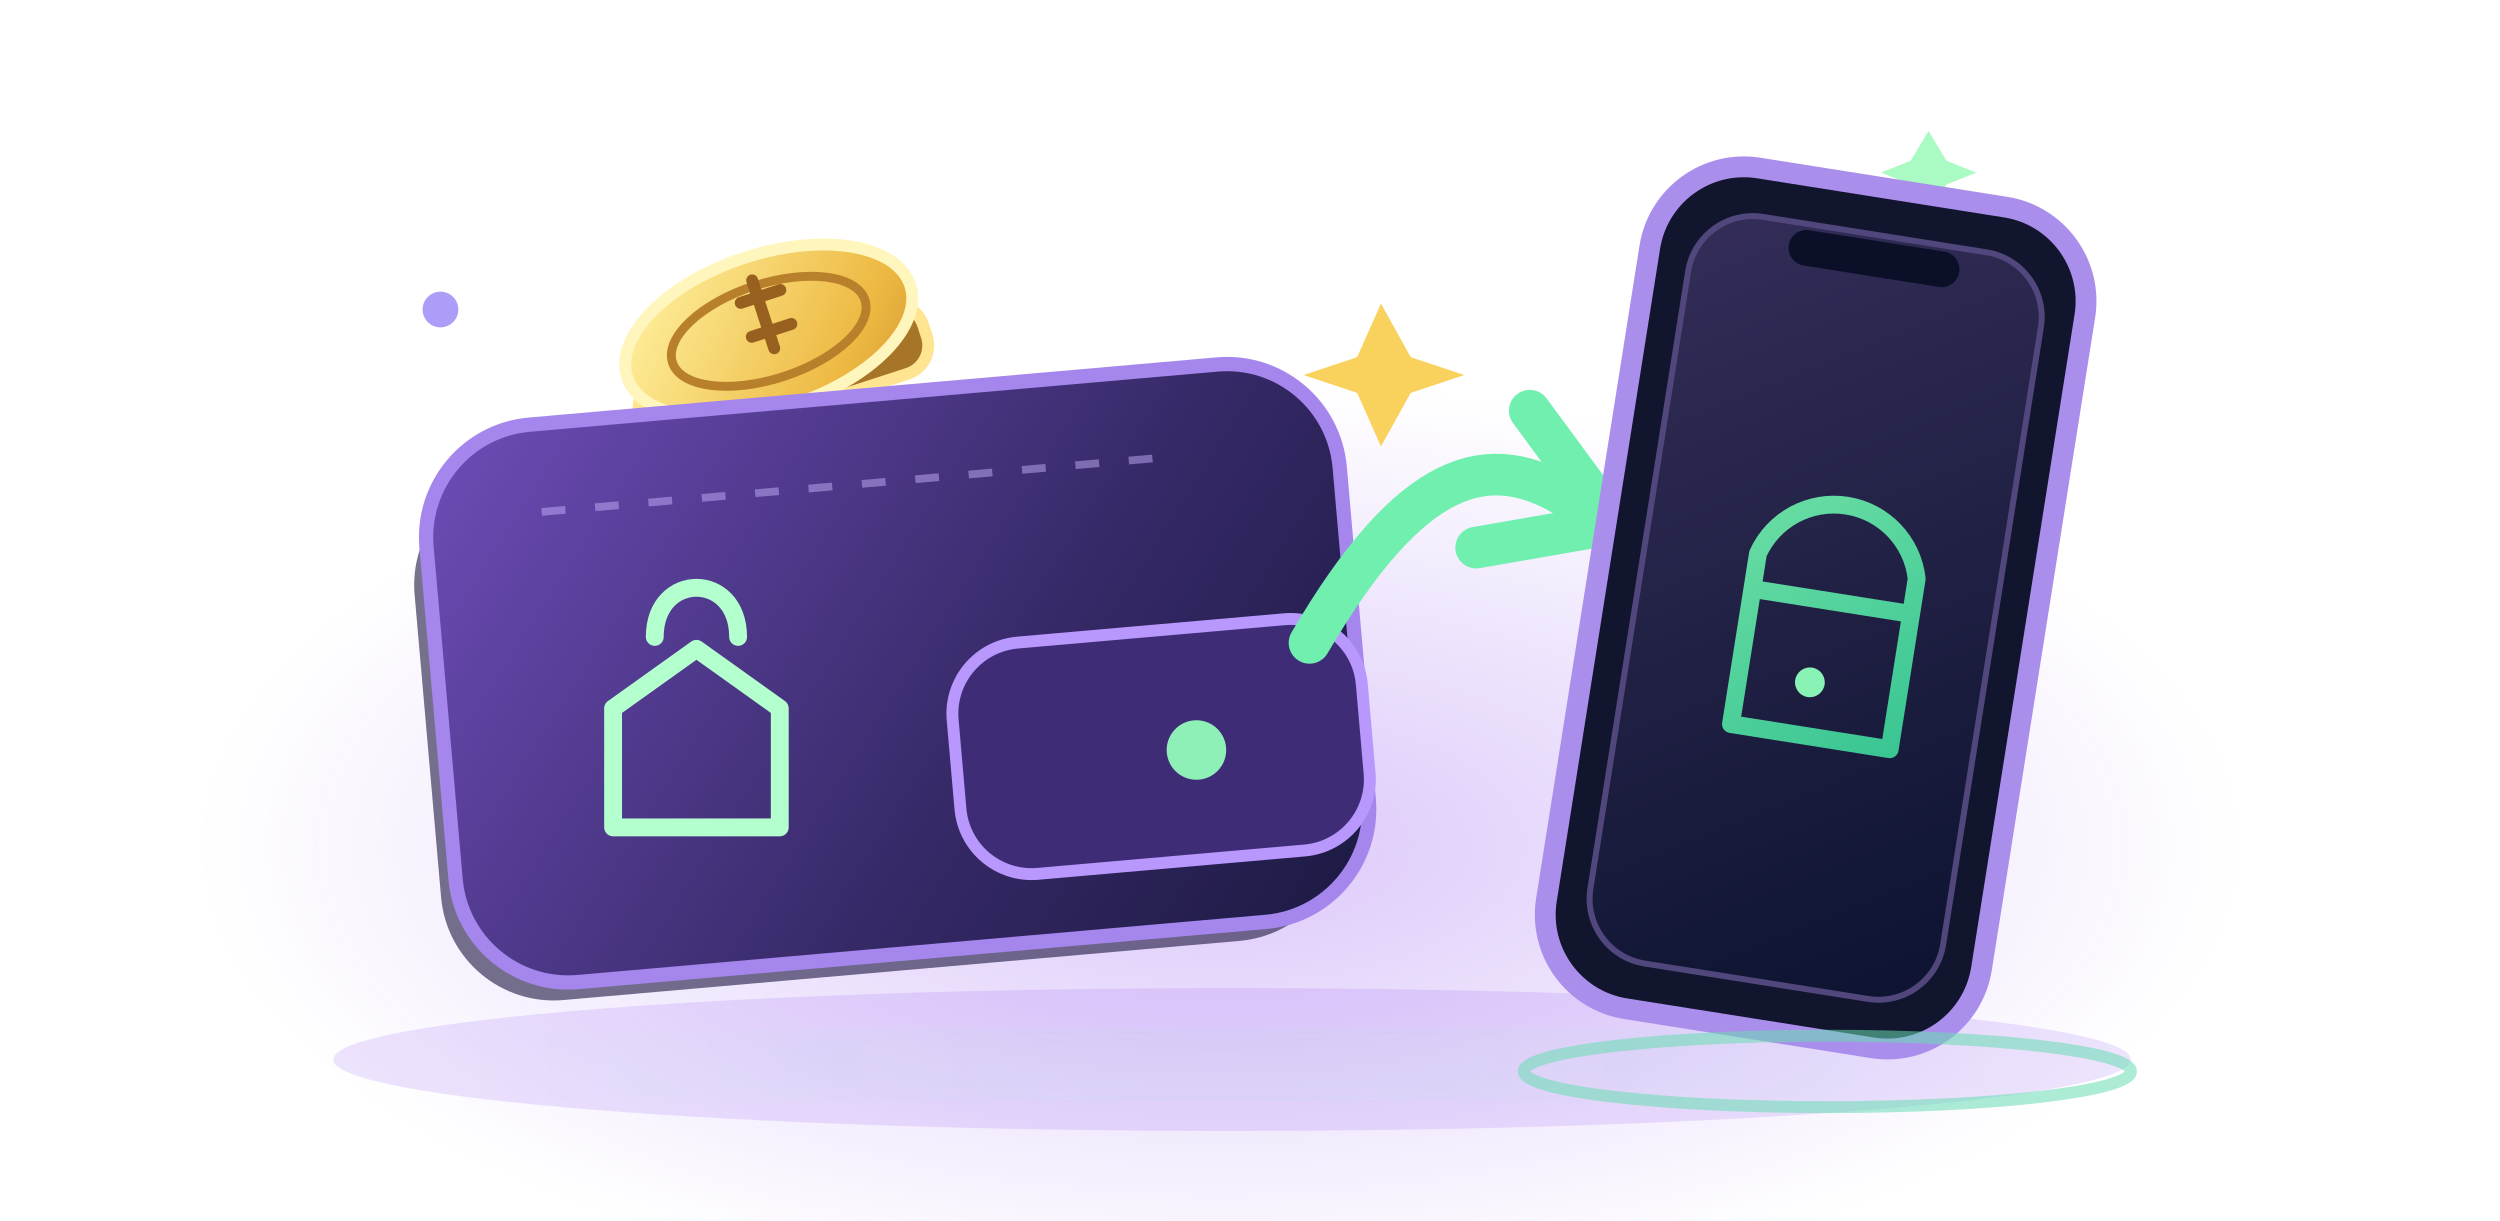
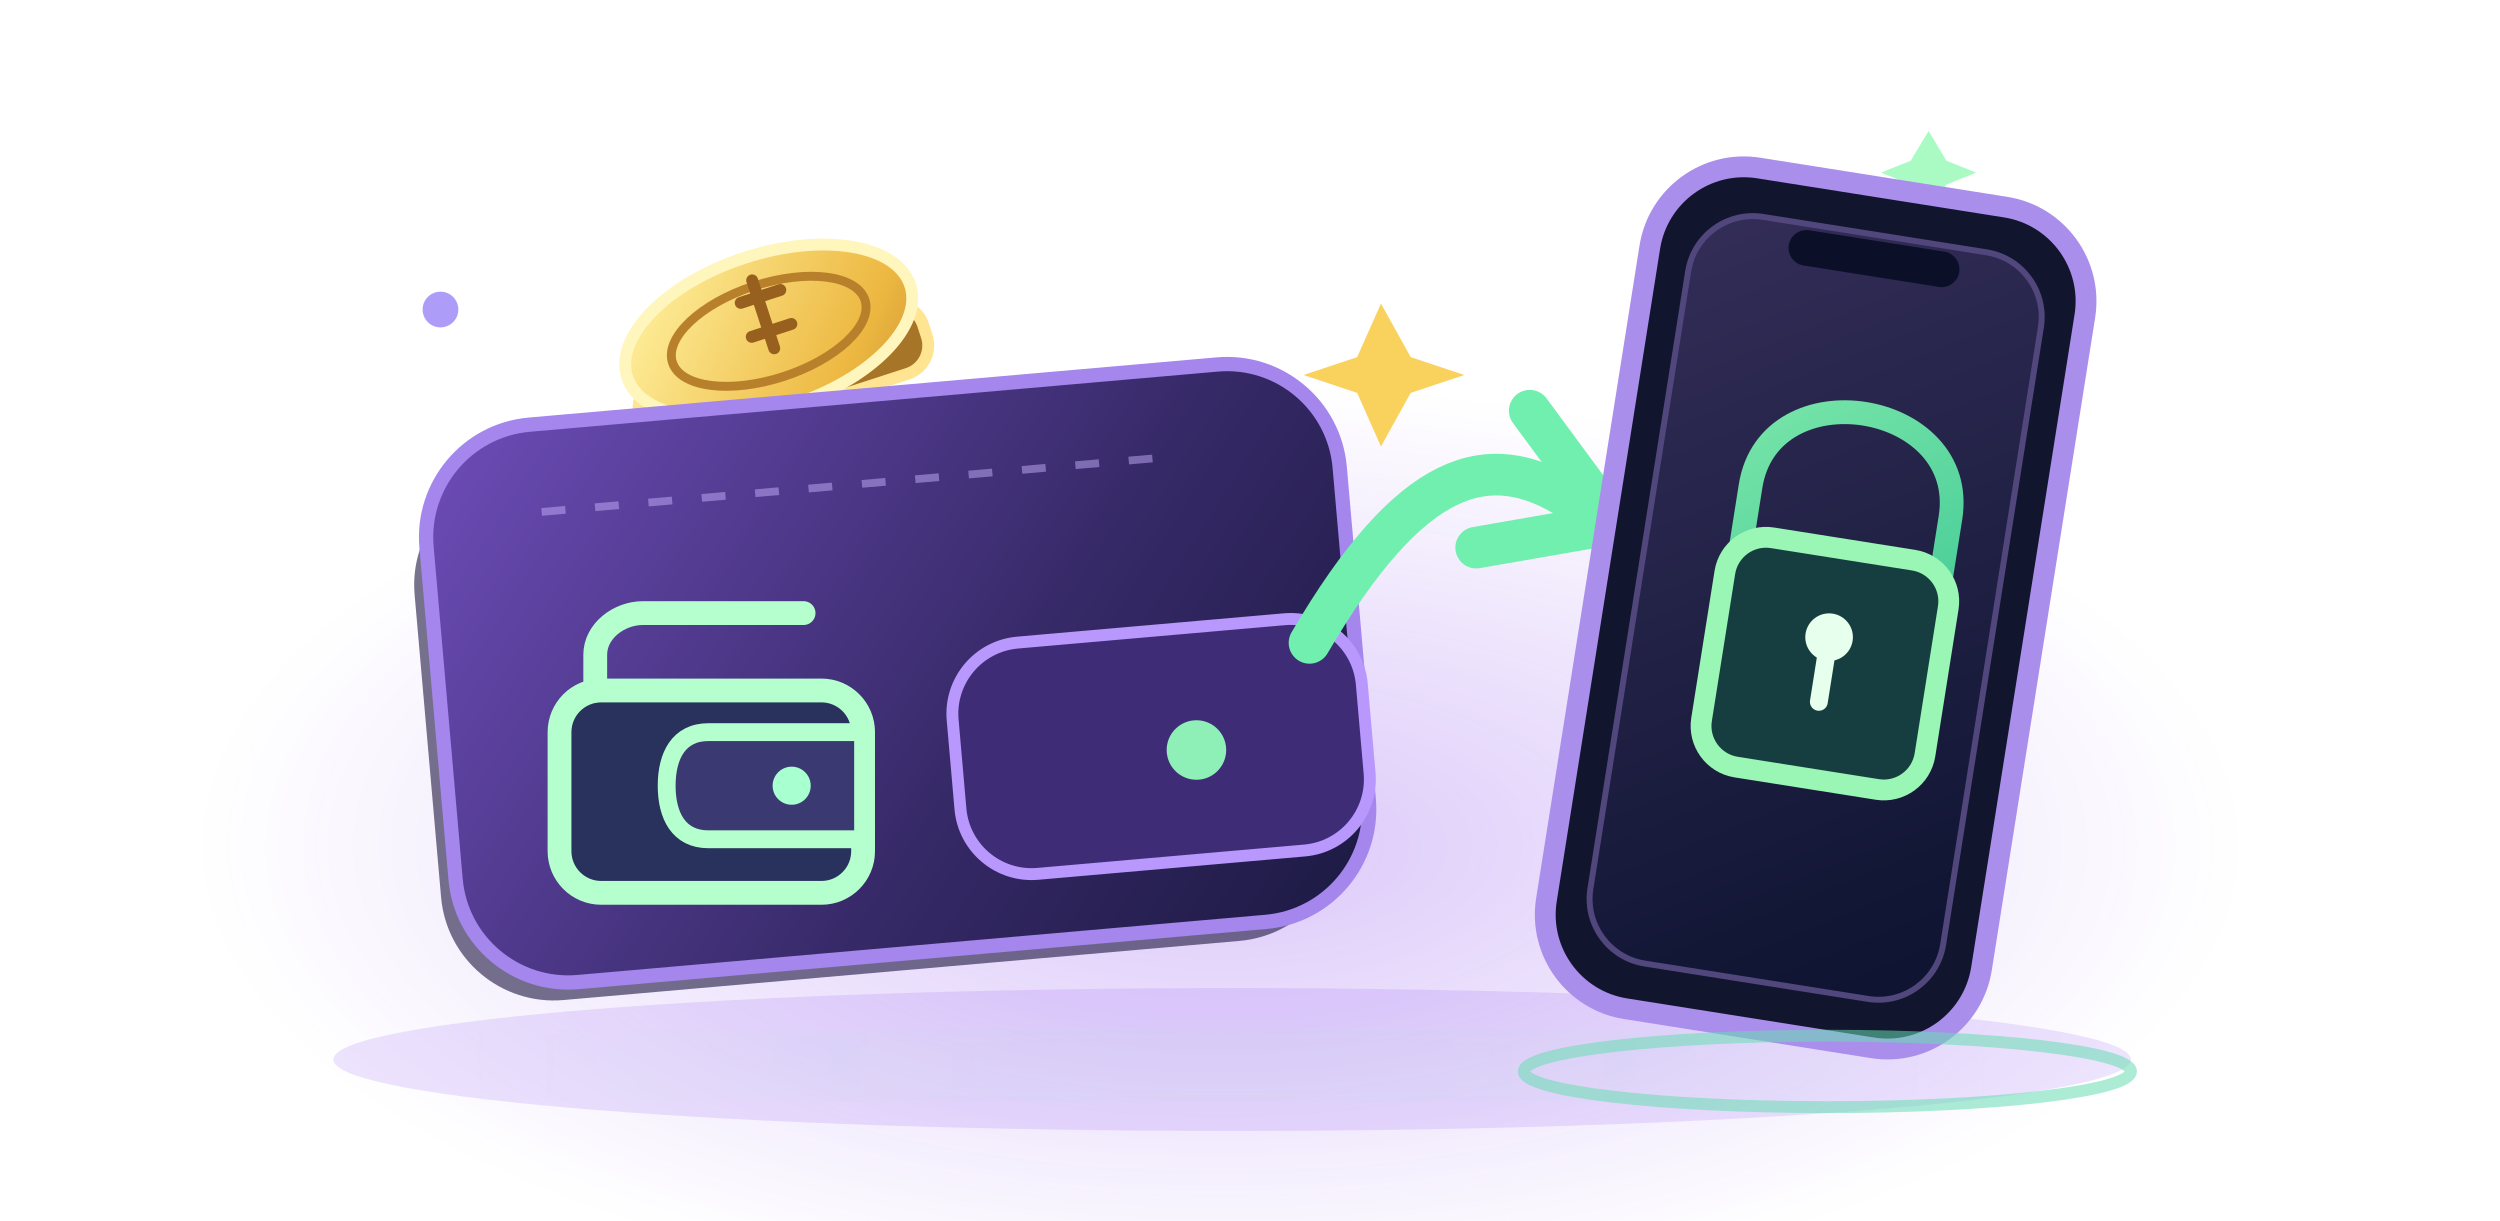
<svg xmlns="http://www.w3.org/2000/svg" width="420" height="205" viewBox="0 0 420 205" fill="none" role="img" aria-label="رسم محفظة وعملات مع تحويل لهاتف">
  <defs>
    <radialGradient id="glow">
      <stop stop-color="#9155ef" stop-opacity=".32" />
      <stop offset="1" stop-color="#9155ef" stop-opacity="0" />
    </radialGradient>
    <linearGradient id="wallet" x1="74" y1="52" x2="225" y2="168" gradientUnits="userSpaceOnUse">
      <stop stop-color="#7350c0" />
      <stop offset=".62" stop-color="#362967" />
      <stop offset="1" stop-color="#1b1941" />
    </linearGradient>
    <linearGradient id="phone" x1="242" y1="32" x2="324" y2="169" gradientUnits="userSpaceOnUse">
      <stop stop-color="#3a325f" />
      <stop offset="1" stop-color="#0d1330" />
    </linearGradient>
    <linearGradient id="mint" x1="246" y1="59" x2="325" y2="154" gradientUnits="userSpaceOnUse">
      <stop stop-color="#9af6b5" />
      <stop offset="1" stop-color="#21b98a" />
    </linearGradient>
    <linearGradient id="gold" x1="121" y1="32" x2="174" y2="80" gradientUnits="userSpaceOnUse">
      <stop stop-color="#fff2a0" />
      <stop offset=".55" stop-color="#edb841" />
      <stop offset="1" stop-color="#aa6923" />
    </linearGradient>
    <filter id="shadow">
      <feGaussianBlur stdDeviation="10" />
    </filter>
  </defs>
  <ellipse cx="205" cy="142" rx="174" ry="77" fill="url(#glow)" />
  <ellipse cx="207" cy="178" rx="151" ry="12" fill="#8b53ed" fill-opacity=".16" />
  <ellipse cx="207" cy="179" rx="113" ry="5" fill="#6ef2b6" fill-opacity=".20" filter="url(#shadow)" />
  <circle cx="74" cy="52" r="3" fill="#ad9df8" />
  <circle cx="338" cy="56" r="3" fill="#7cf0ad" />
  <path d="m324 22 3 5 5 2-5 2-3 5-3-5-5-2 5-2Z" fill="#aafac4" />
  <g transform="rotate(-18 130 68)">
    <rect x="108" y="58" width="50" height="12" rx="5" fill="#a77527" stroke="#ffe592" stroke-width="2" />
    <ellipse cx="133" cy="56" rx="25" ry="13" fill="url(#gold)" stroke="#fff6bd" stroke-width="2" />
    <ellipse cx="133" cy="56" rx="17" ry="8" stroke="#b9802c" stroke-width="1.5" />
    <path d="M130 50h7m-7 6h7m-4-9v12" stroke="#98601e" stroke-width="2" stroke-linecap="round" />
  </g>
  <g transform="translate(26 38) rotate(16 130 68)">
    <rect x="116" y="61" width="45" height="11" rx="5" fill="#9d6325" stroke="#ecca76" stroke-width="2" />
    <ellipse cx="138" cy="59" rx="23" ry="11" fill="url(#gold)" stroke="#ffe792" stroke-width="2" />
    <path d="M132 56h12m-6-5v11" stroke="#a36b20" stroke-width="2" />
  </g>
  <rect x="68" y="81" width="152" height="89" rx="19" fill="#1c1540" opacity=".6" transform="rotate(-5 68 81)" />
  <rect x="70" y="73" width="154" height="94" rx="19" fill="url(#wallet)" stroke="#a486ec" stroke-width="2.4" transform="rotate(-5 70 73)" />
  <path d="M91 86h105" stroke="#cbb6ff" stroke-opacity=".47" stroke-width="1.3" stroke-dasharray="4 5" transform="rotate(-5 91 86)" />
  <rect x="159" y="109" width="69" height="39" rx="12" fill="#3f2c77" stroke="#b898fc" stroke-width="2" transform="rotate(-5 159 109)" />
  <circle cx="201" cy="126" r="5" fill="#8ff0b7" />
-   <path d="m103 119 14-10 14 10v20h-28v-20Z" stroke="#b4ffce" stroke-width="3" stroke-linecap="round" stroke-linejoin="round" />
-   <path d="M110 107c0-11 14-11 14 0" stroke="#b4ffce" stroke-width="3" stroke-linecap="round" />
+   <rect x="94" y="116" width="51" height="34" rx="7" fill="#28325c" stroke="#b5ffce" stroke-width="4" />
+   <path d="M100 116v-6c0-4 4-7 8-7h27" stroke="#b5ffce" stroke-width="4" stroke-linecap="round" />
+   <path d="M119 123h26v18h-26c-5 0-7-4-7-9s2-9 7-9Z" fill="#3b3971" stroke="#b5ffce" stroke-width="3" />
+   <circle cx="133" cy="132" r="3.2" fill="#a8ffd0" />
  <path d="M220 108c17-29 30-33 44-24" stroke="#71efae" stroke-width="7" stroke-linecap="round" />
  <path d="m257 69 14 19-23 4" stroke="#71efae" stroke-width="7" stroke-linecap="round" stroke-linejoin="round" />
  <path d="m232 51 5 9 9 3-9 3-5 9-4-9-9-3 9-3Z" fill="#f9d15d" />
  <g transform="rotate(9 301 102)">
    <rect x="268" y="30" width="74" height="143" rx="16" fill="#11152d" stroke="#aa8eeb" stroke-width="3.5" />
    <rect x="275" y="38" width="60" height="127" rx="11" fill="url(#phone)" stroke="#51477c" />
    <rect x="291" y="39" width="29" height="6" rx="3" fill="#0b1028" />
-     <path d="M294 100h27v23h-27v-23Zm0 0v-6a14 14 0 0 1 27 0v6" stroke="url(#mint)" stroke-width="3" stroke-linejoin="round" />
-     <circle cx="306" cy="114" r="2.5" fill="#89f3b6" />
+     <path d="M291 93v-10c0-20 34-20 34 0v10" stroke="url(#mint)" stroke-width="4" stroke-linecap="round" />
+     <rect x="289" y="91" width="38" height="39" rx="7" fill="#163e40" stroke="#9af6b5" stroke-width="3.5" />
+     <circle cx="308" cy="106" r="4" fill="#e7ffed" />
+     <path d="M308 109v8" stroke="#e7ffed" stroke-width="3" stroke-linecap="round" />
  </g>
  <ellipse cx="307" cy="180" rx="51" ry="6" stroke="#69dcb2" stroke-width="2" stroke-opacity=".55" />
</svg>
